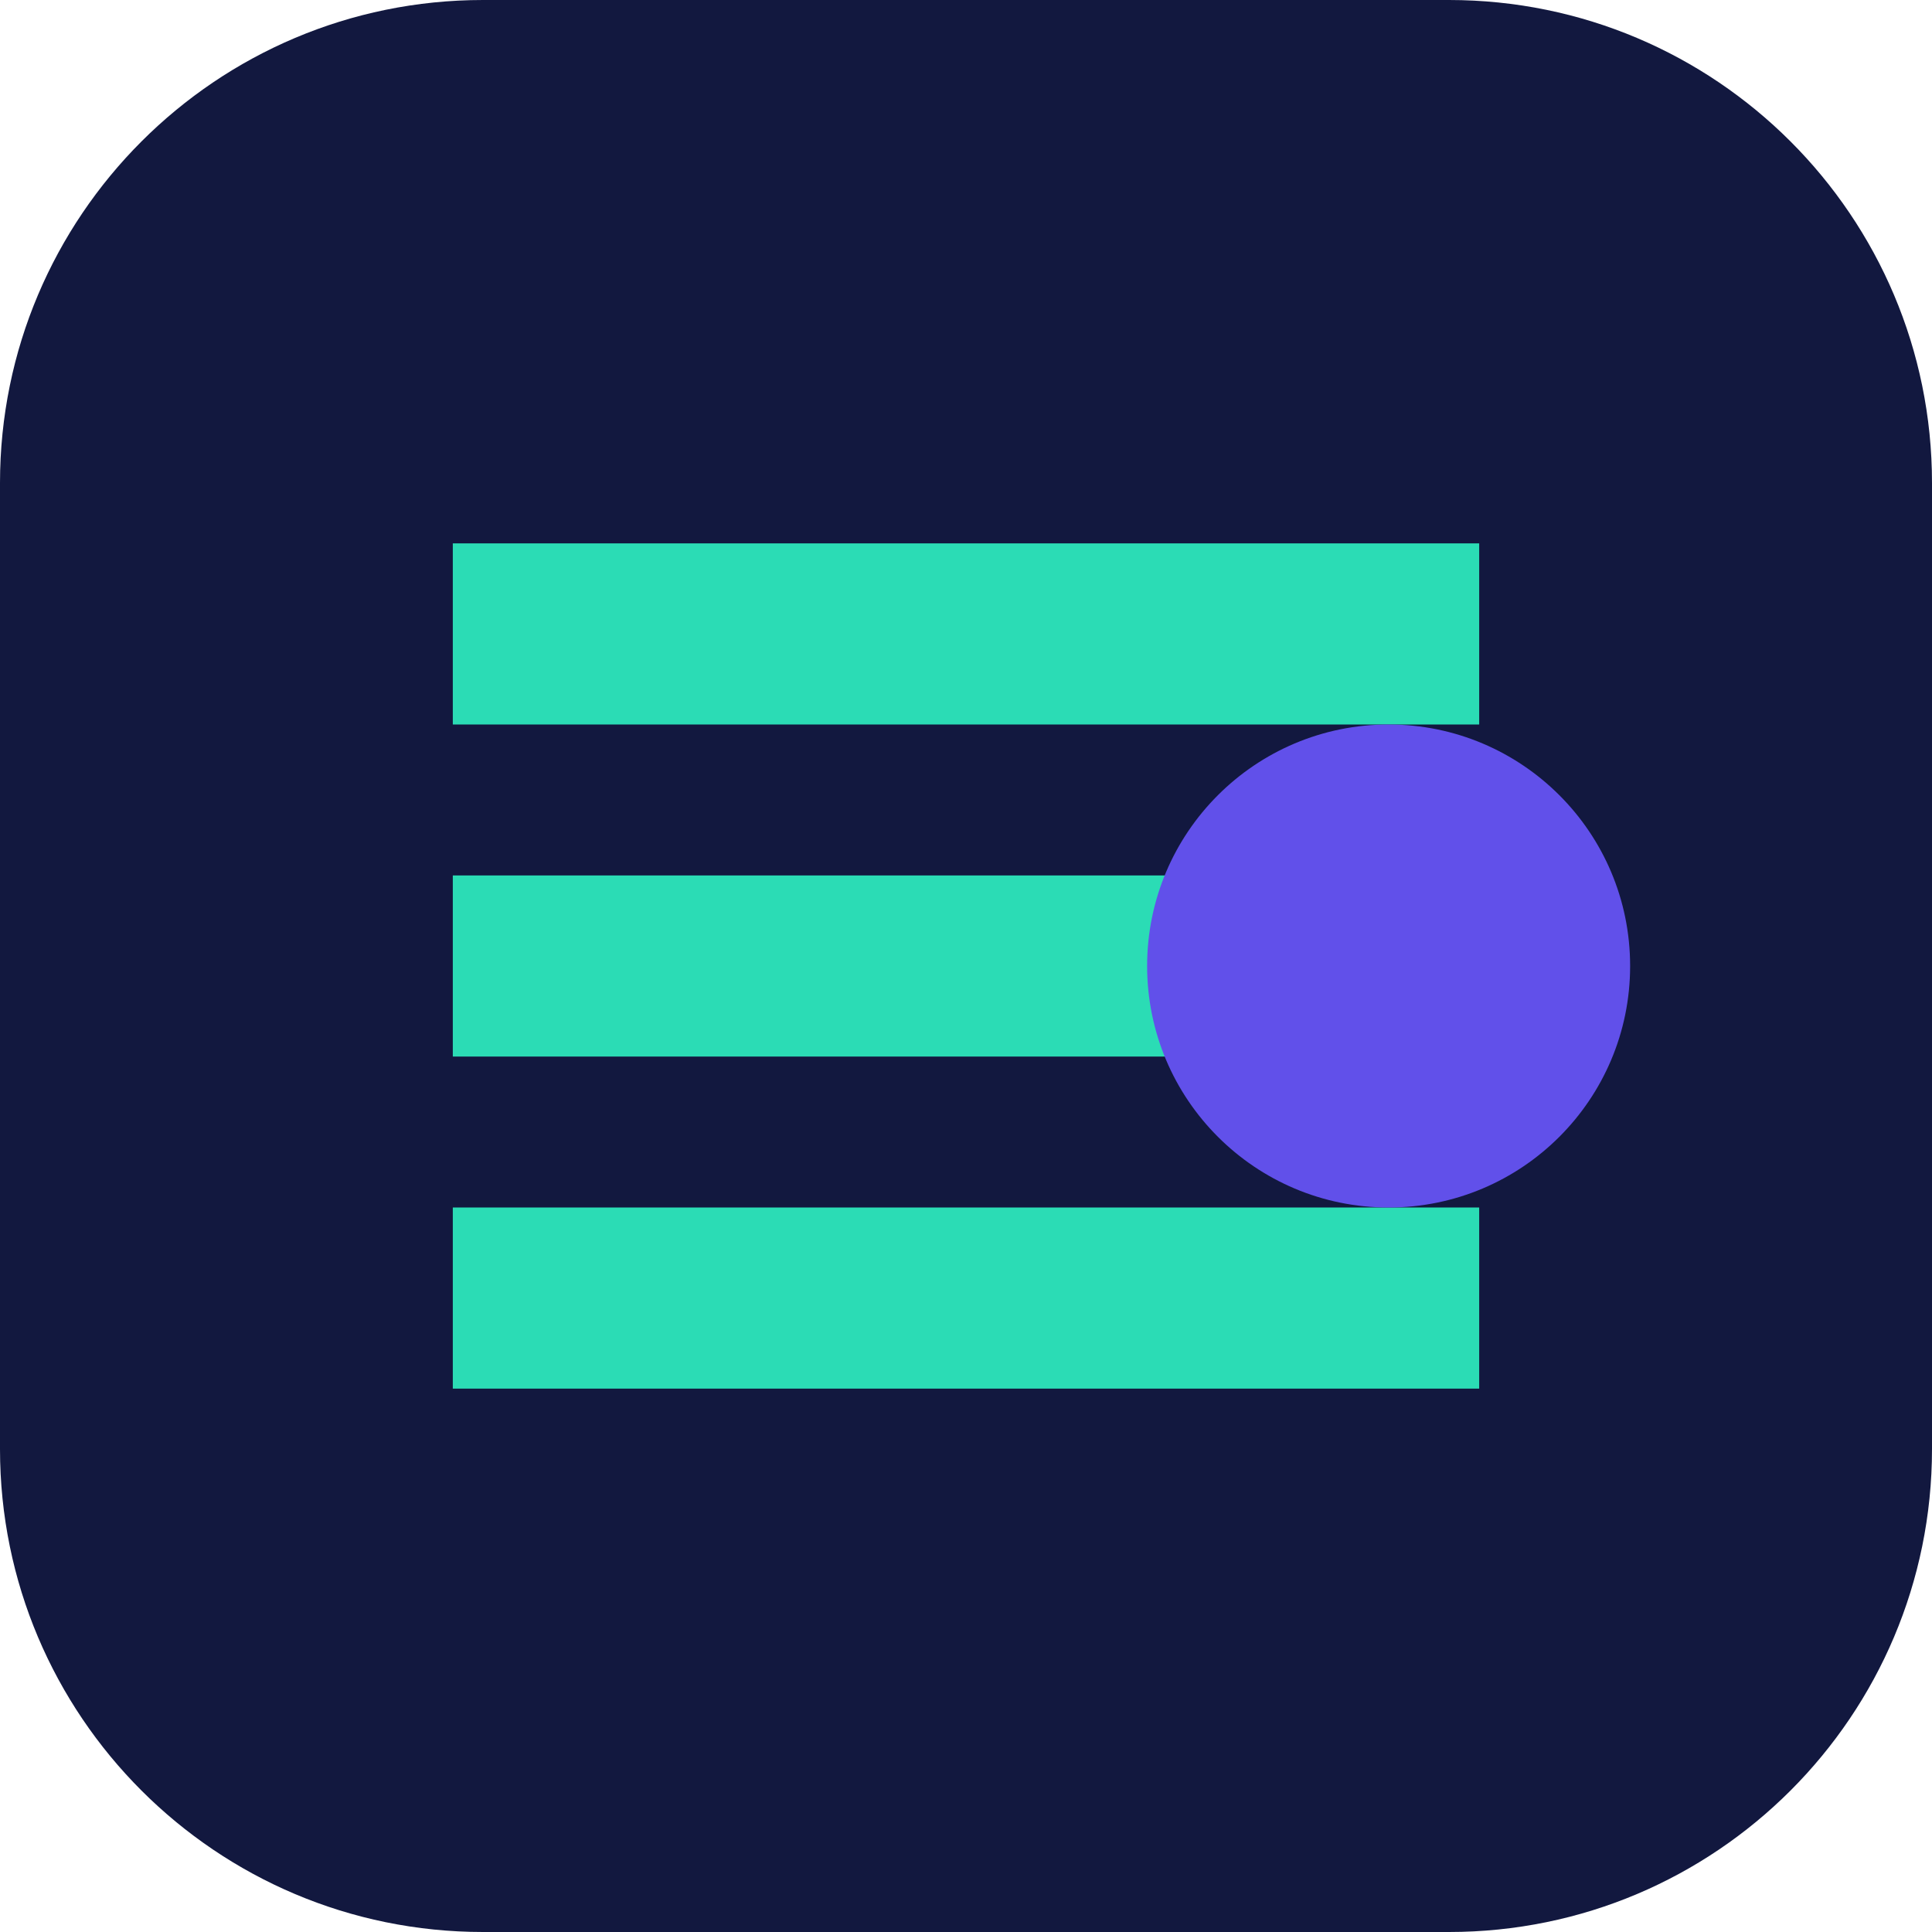
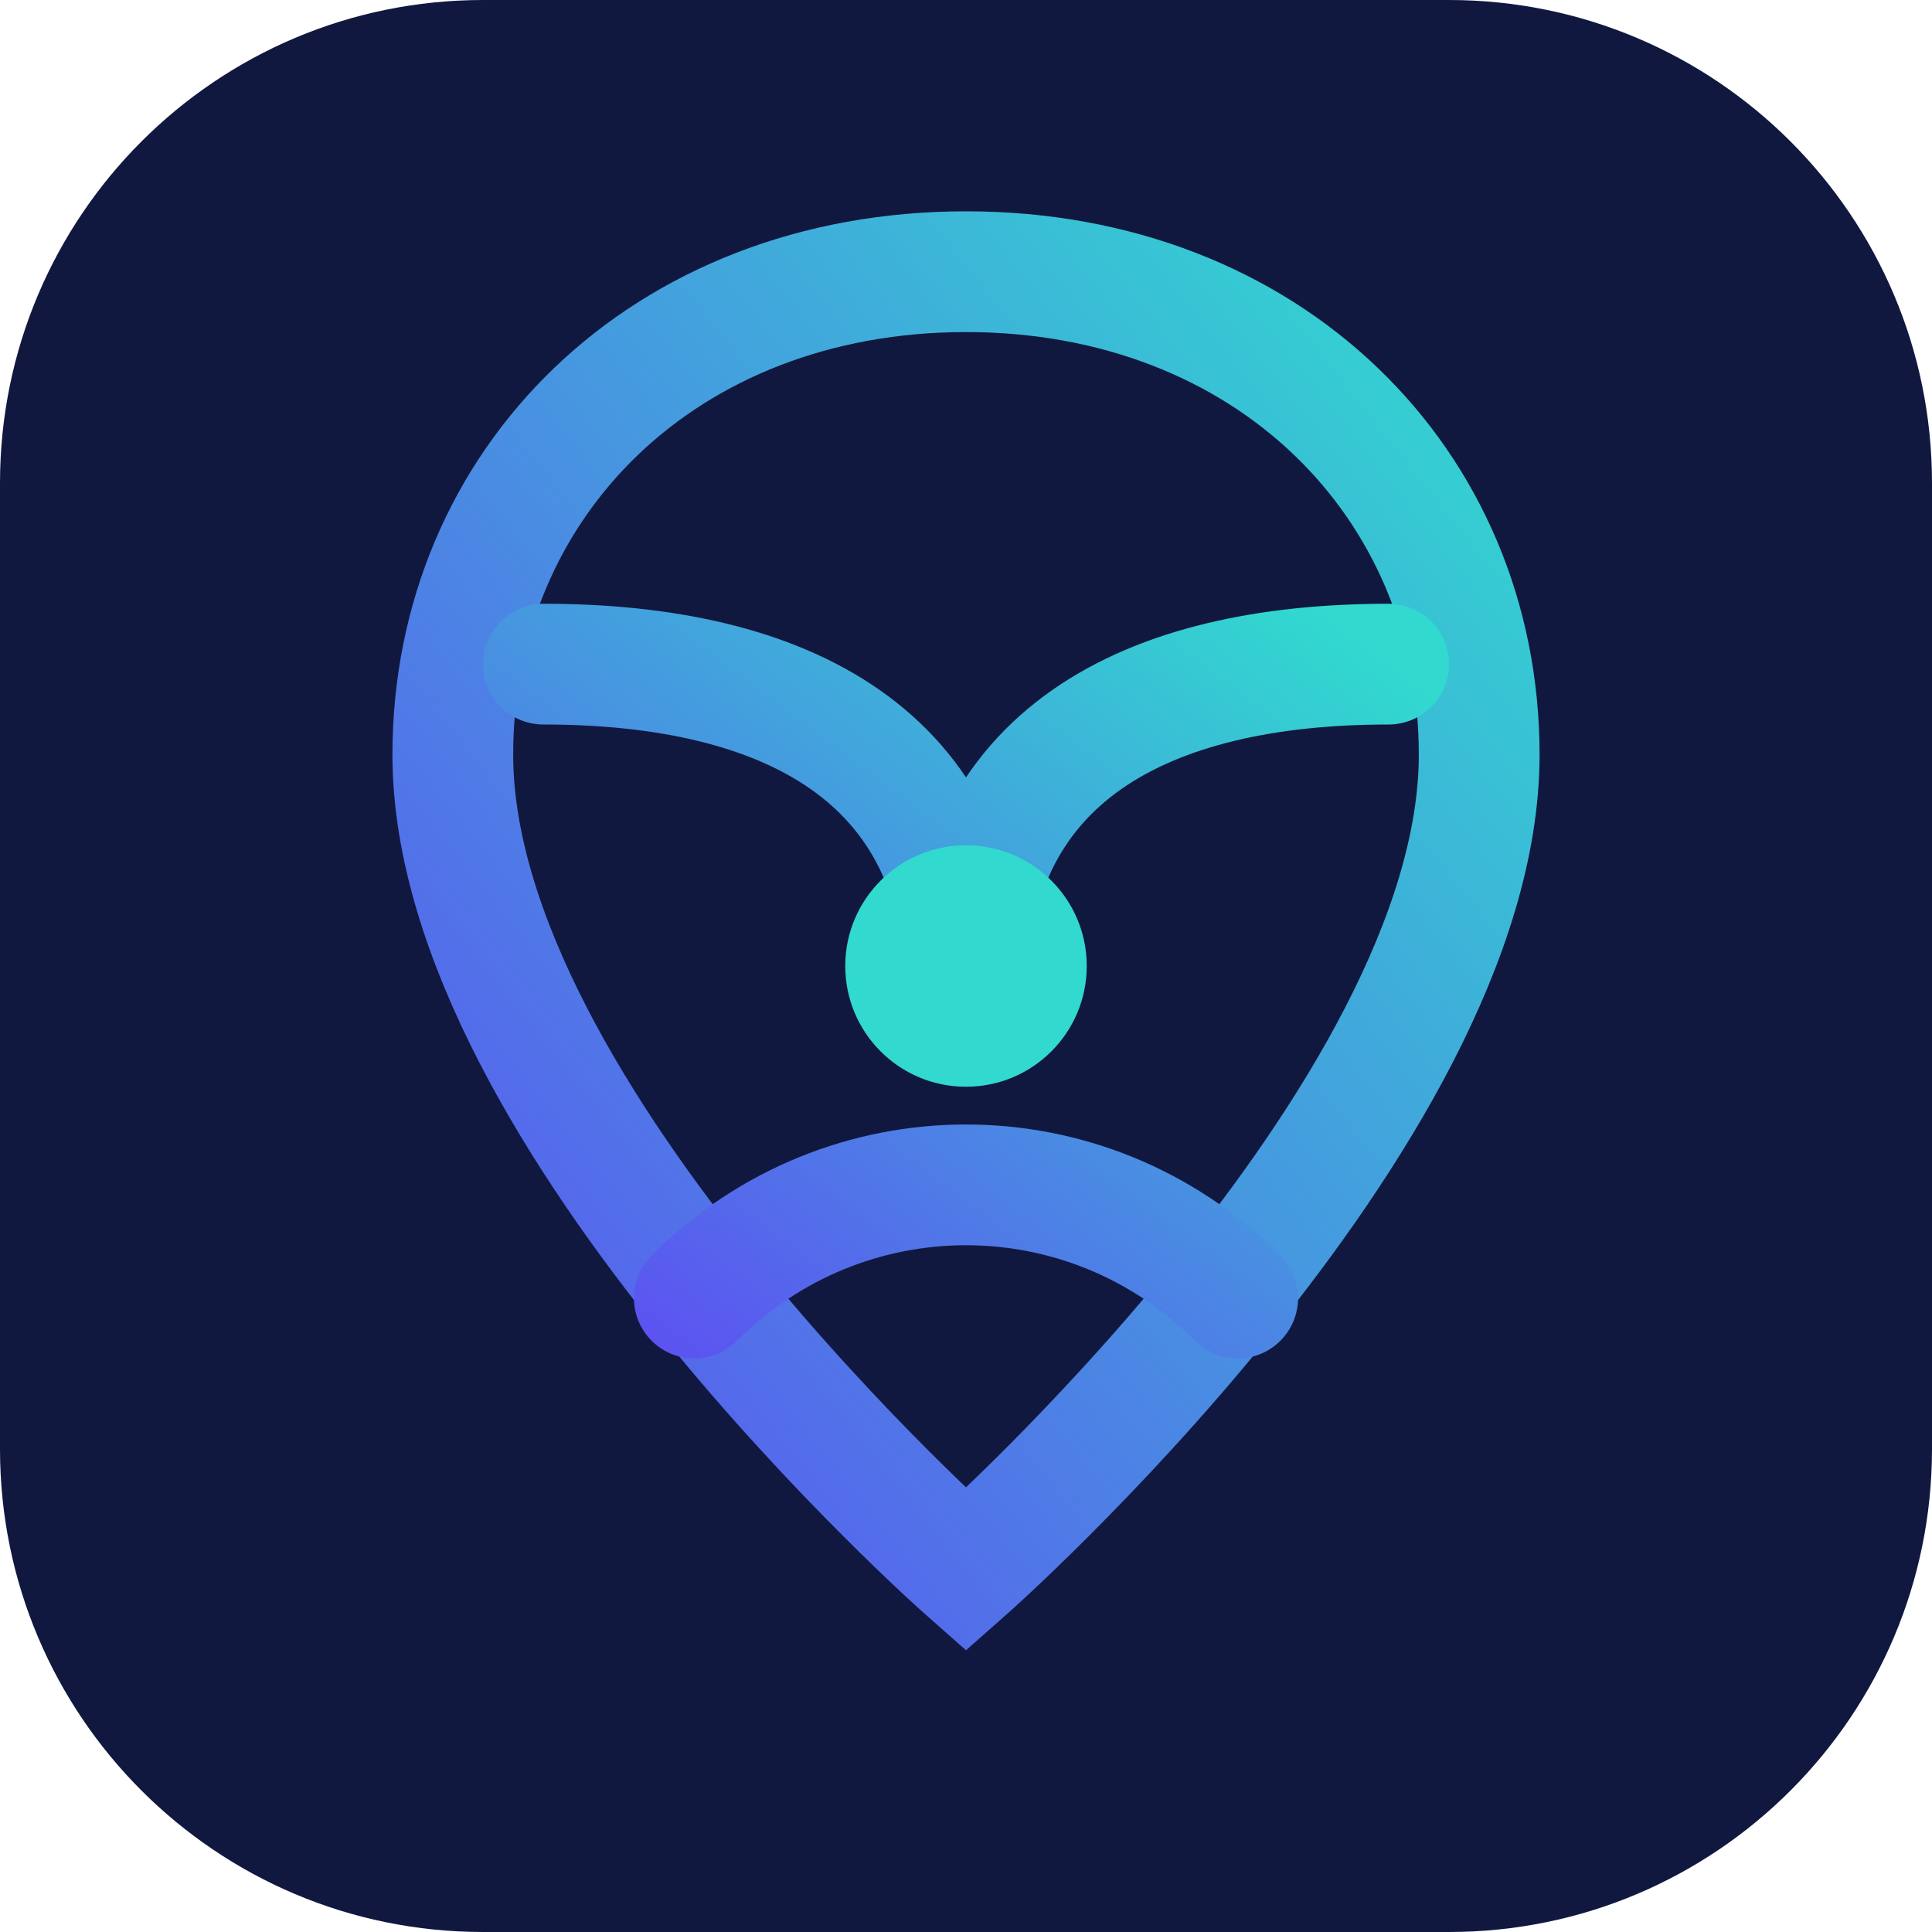
<svg xmlns="http://www.w3.org/2000/svg" viewBox="0 0 64 64">
-   <rect width="64" height="64" rx="16" fill="#12183f" />
-   <path d="M15 18h34v6H15zm0 11h26v6H15zm0 11h34v6H15z" fill="#2ef2c2" opacity=".9" />
-   <circle cx="46" cy="32" r="8" fill="#6150ea" />
+   <defs>
+     <linearGradient id="g" x1="0" y1="1" x2="1" y2="0">
+       <stop stop-color="#5d4ff2" />
+       <stop offset="1" stop-color="#31d9cf" />
+     </linearGradient>
+   </defs>
+   <rect width="64" height="64" rx="16" fill="#11183f" />
+   <path d="M32 9C22 9 15 16 15 25c0 12 17 27 17 27s17-15 17-27c0-9-7-16-17-16Z" fill="none" stroke="url(#g)" stroke-width="4" />
+   <path d="M18 22c8 0 14 3 14 11m14-11c-8 0-14 3-14 11M23 43c5-5 13-5 18 0" fill="none" stroke="url(#g)" stroke-width="4" stroke-linecap="round" />
+   <circle cx="32" cy="32" r="4" fill="#31d9cf" />
</svg>
